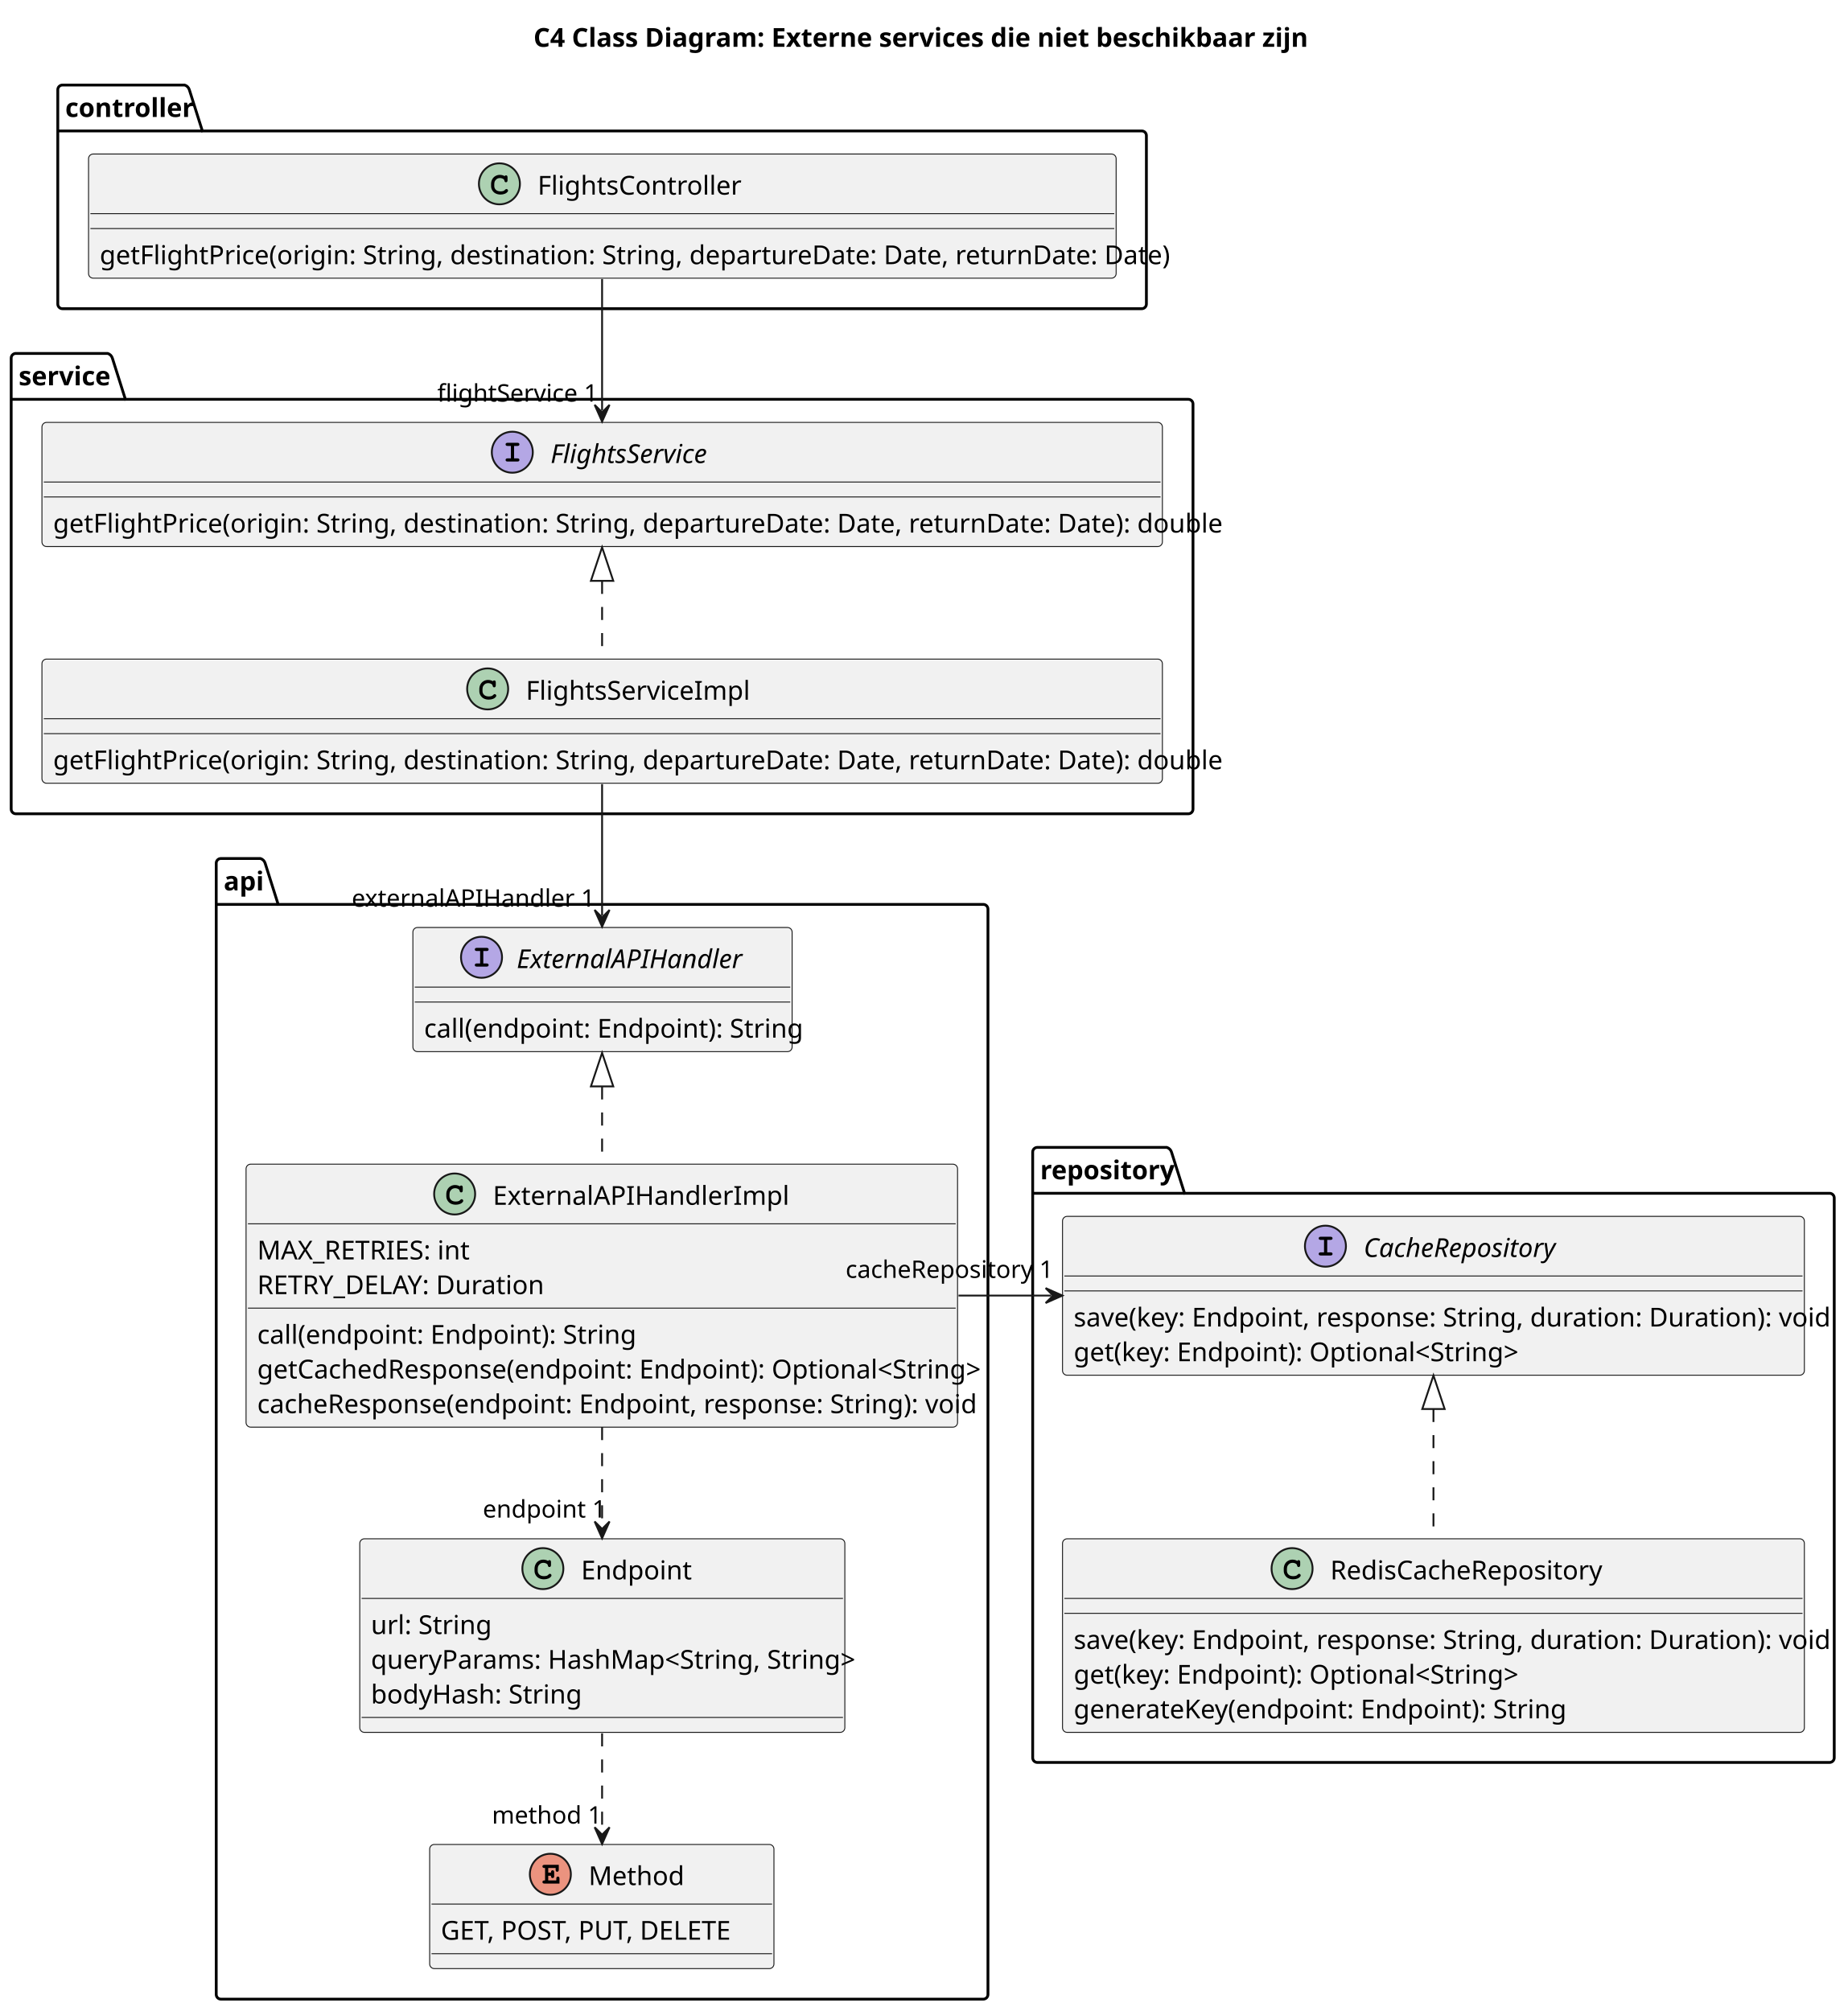
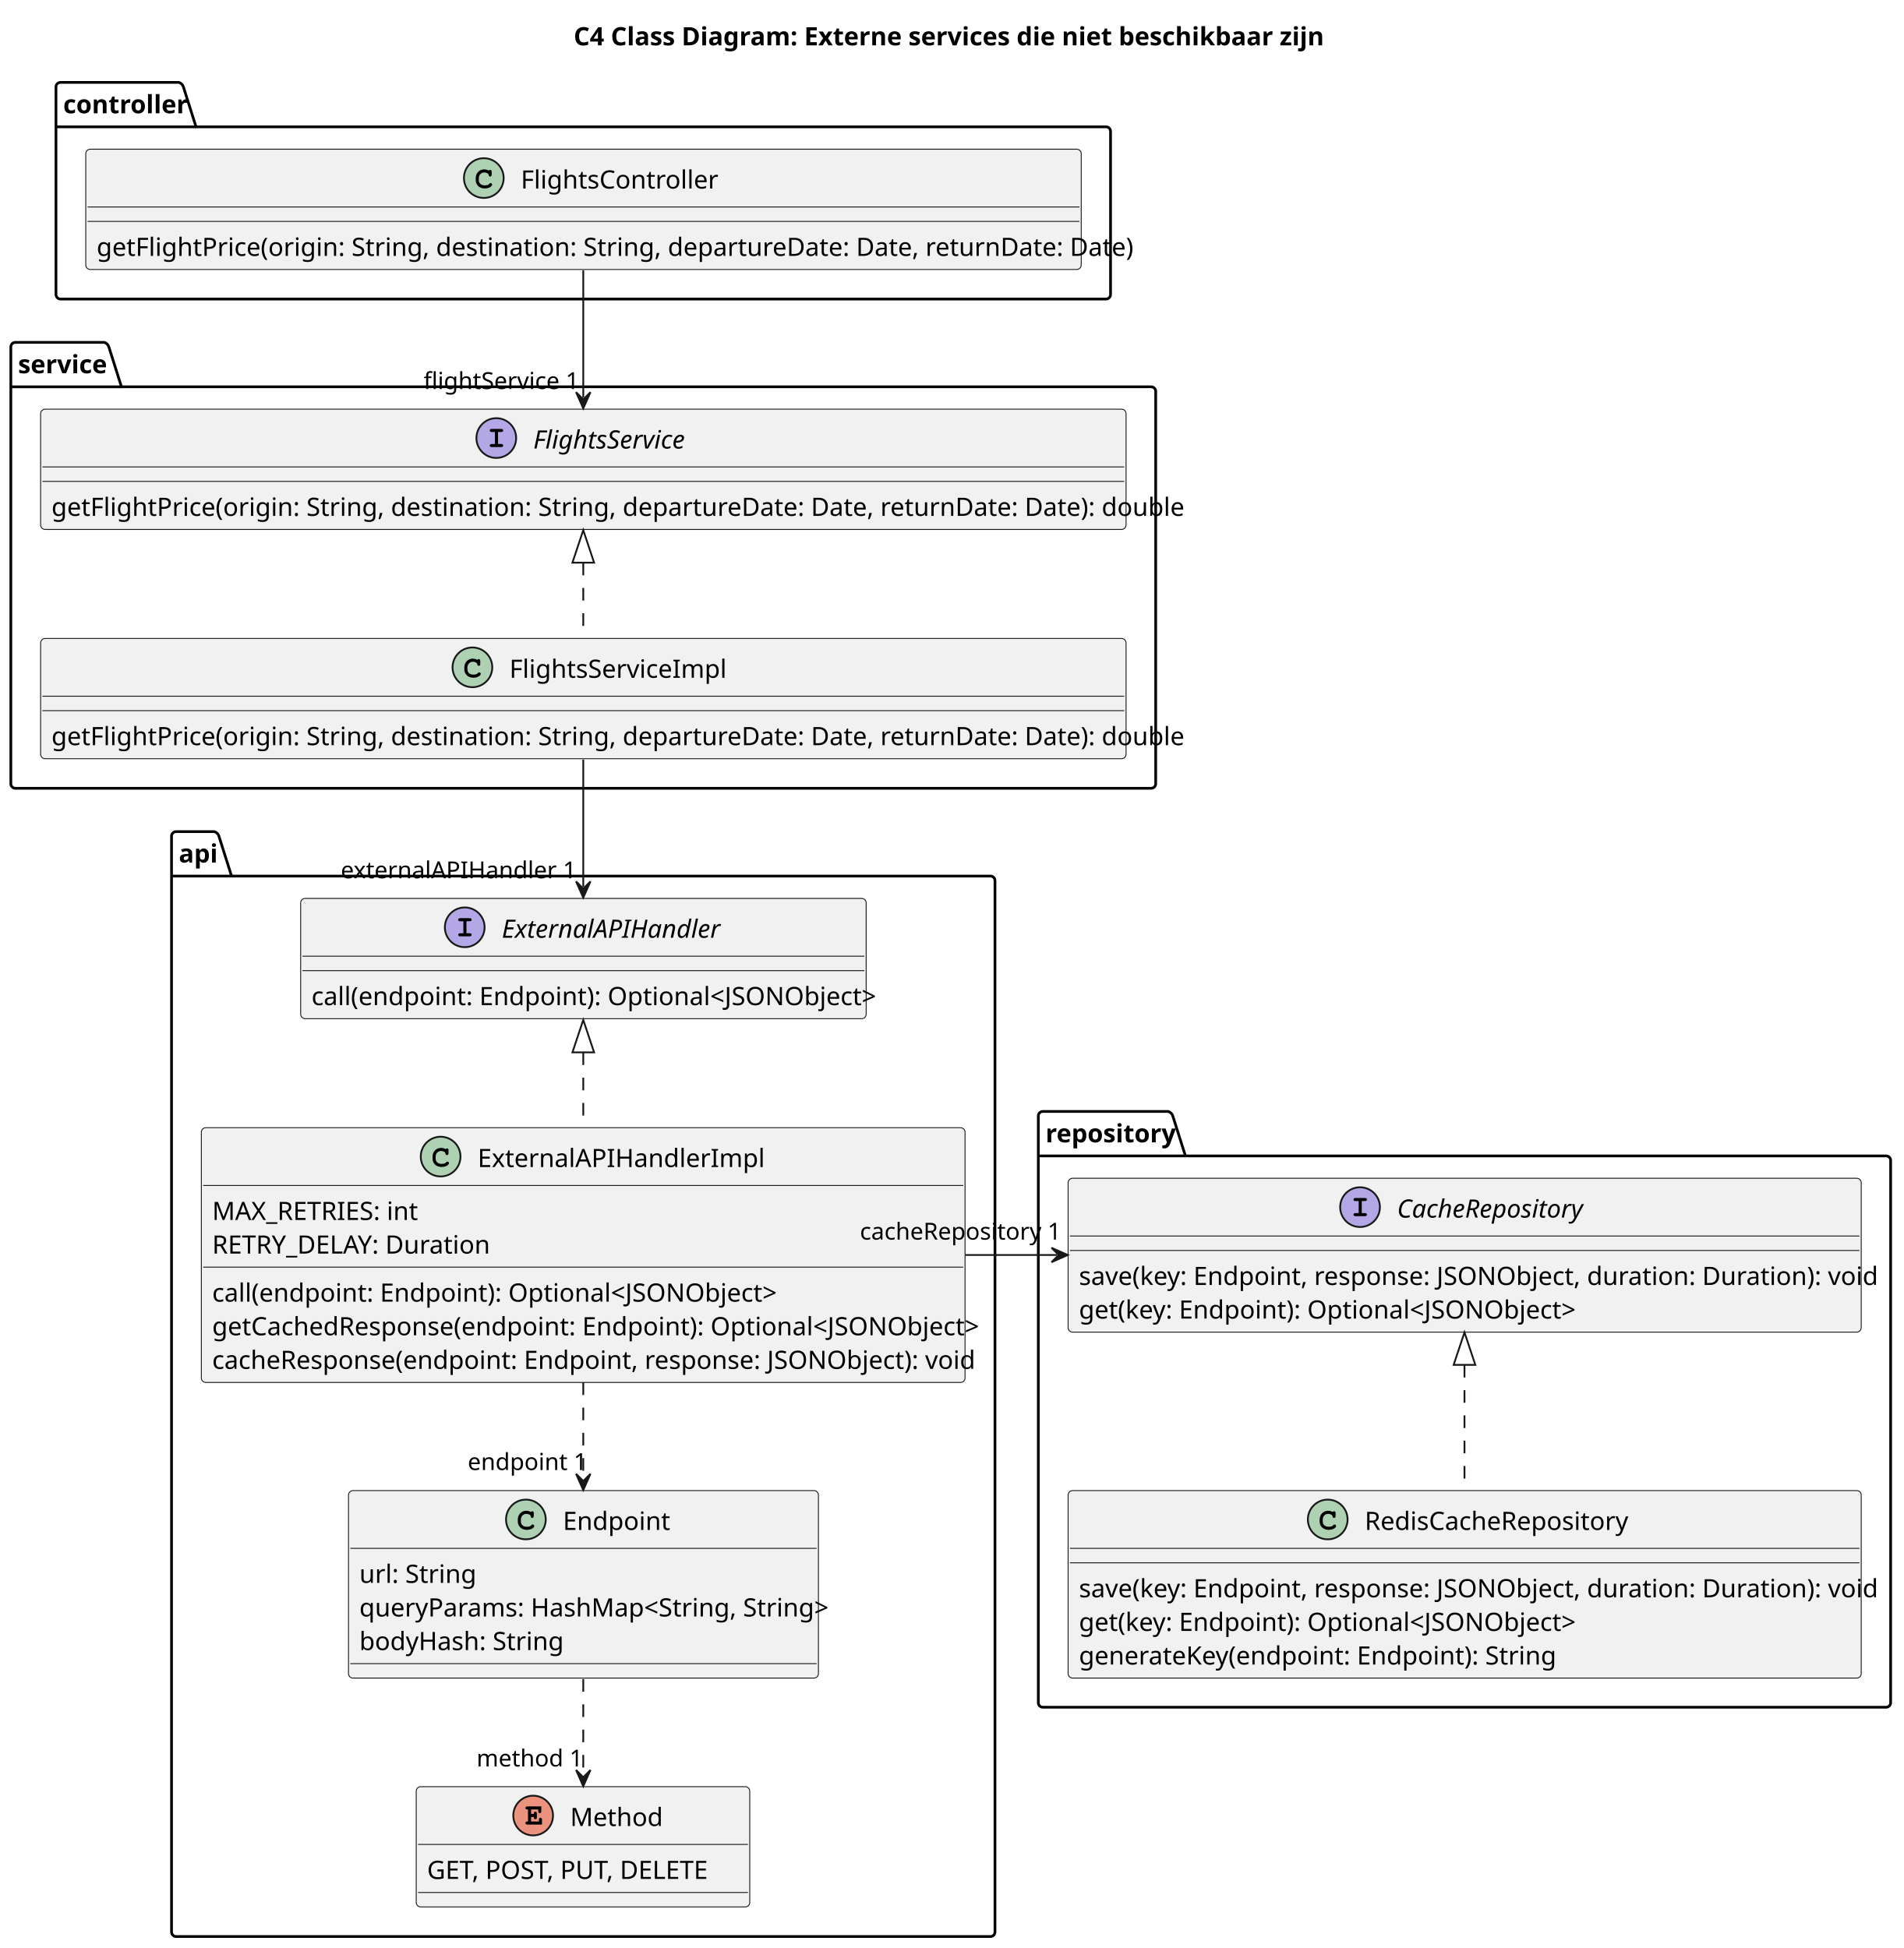
- <svg xmlns="http://www.w3.org/2000/svg" contentStyleType="text/css" height="1079px" preserveAspectRatio="none" style="width:991px;height:1079px;background:#FFFFFF;" version="1.1" viewBox="0 0 991 1079" width="991px" zoomAndPan="magnify">
+ <svg xmlns="http://www.w3.org/2000/svg" contentStyleType="text/css" height="1079px" preserveAspectRatio="none" style="width:1054px;height:1079px;background:#FFFFFF;" version="1.1" viewBox="0 0 1054 1079" width="1054px" zoomAndPan="magnify">
  <defs />
  <g>
-     <text fill="#000000" font-family="sans-serif" font-size="14" font-weight="bold" lengthAdjust="spacing" textLength="404.626" x="286.187" y="25.107">C4 Class Diagram: Externe services die niet beschikbaar zijn</text>
+     <text fill="#000000" font-family="sans-serif" font-size="14" font-weight="bold" lengthAdjust="spacing" textLength="404.626" x="317.687" y="25.107">C4 Class Diagram: Externe services die niet beschikbaar zijn</text>
    <g id="cluster_controller">
      <path d="M33.5,45.635 L99.065,45.635 A3.75,3.75 0 0 1 101.565,48.135 L108.565,70.256 L612.5,70.256 A2.5,2.5 0 0 1 615,72.756 L615,163.135 A2.5,2.5 0 0 1 612.5,165.635 L33.5,165.635 A2.5,2.5 0 0 1 31,163.135 L31,48.135 A2.5,2.5 0 0 1 33.5,45.635 " fill="none" style="stroke:#000000;stroke-width:1.5;" />
      <line style="stroke:#000000;stroke-width:1.5;" x1="31" x2="108.565" y1="70.256" y2="70.256" />
      <text fill="#000000" font-family="sans-serif" font-size="14" font-weight="bold" lengthAdjust="spacing" textLength="64.565" x="35" y="62.742">controller</text>
    </g>
    <g id="cluster_service">
      <path d="M8.5,189.635 L57.769,189.635 A3.75,3.75 0 0 1 60.269,192.135 L67.269,214.256 L637.5,214.256 A2.5,2.5 0 0 1 640,216.756 L640,434.135 A2.5,2.5 0 0 1 637.5,436.635 L8.5,436.635 A2.5,2.5 0 0 1 6,434.135 L6,192.135 A2.5,2.5 0 0 1 8.5,189.635 " fill="none" style="stroke:#000000;stroke-width:1.5;" />
      <line style="stroke:#000000;stroke-width:1.5;" x1="6" x2="67.269" y1="214.256" y2="214.256" />
      <text fill="#000000" font-family="sans-serif" font-size="14" font-weight="bold" lengthAdjust="spacing" textLength="48.269" x="10" y="206.742">service</text>
    </g>
    <g id="cluster_api">
-       <path d="M118.5,460.635 L139.727,460.635 A3.75,3.75 0 0 1 142.227,463.135 L149.227,485.256 L527.5,485.256 A2.5,2.5 0 0 1 530,487.756 L530,1070.135 A2.5,2.5 0 0 1 527.5,1072.635 L118.5,1072.635 A2.5,2.5 0 0 1 116,1070.135 L116,463.135 A2.5,2.5 0 0 1 118.5,460.635 " fill="none" style="stroke:#000000;stroke-width:1.5;" />
-       <line style="stroke:#000000;stroke-width:1.5;" x1="116" x2="149.227" y1="485.256" y2="485.256" />
-       <text fill="#000000" font-family="sans-serif" font-size="14" font-weight="bold" lengthAdjust="spacing" textLength="20.227" x="120" y="477.742">api</text>
+       <path d="M97.5,460.635 L118.728,460.635 A3.75,3.75 0 0 1 121.228,463.135 L128.227,485.256 L548.5,485.256 A2.5,2.5 0 0 1 551,487.756 L551,1070.135 A2.5,2.5 0 0 1 548.5,1072.635 L97.5,1072.635 A2.5,2.5 0 0 1 95,1070.135 L95,463.135 A2.5,2.5 0 0 1 97.5,460.635 " fill="none" style="stroke:#000000;stroke-width:1.5;" />
+       <line style="stroke:#000000;stroke-width:1.5;" x1="95" x2="128.227" y1="485.256" y2="485.256" />
+       <text fill="#000000" font-family="sans-serif" font-size="14" font-weight="bold" lengthAdjust="spacing" textLength="20.227" x="99" y="477.742">api</text>
    </g>
    <g id="cluster_repository">
-       <path d="M556.5,615.635 L625.962,615.635 A3.75,3.75 0 0 1 628.462,618.135 L635.462,640.256 L981.5,640.256 A2.5,2.5 0 0 1 984,642.756 L984,943.135 A2.5,2.5 0 0 1 981.5,945.635 L556.5,945.635 A2.5,2.5 0 0 1 554,943.135 L554,618.135 A2.5,2.5 0 0 1 556.5,615.635 " fill="none" style="stroke:#000000;stroke-width:1.5;" />
-       <line style="stroke:#000000;stroke-width:1.5;" x1="554" x2="635.462" y1="640.256" y2="640.256" />
-       <text fill="#000000" font-family="sans-serif" font-size="14" font-weight="bold" lengthAdjust="spacing" textLength="68.462" x="558" y="632.742">repository</text>
+       <path d="M577.5,615.635 L646.962,615.635 A3.75,3.75 0 0 1 649.462,618.135 L656.462,640.256 L1044.5,640.256 A2.5,2.5 0 0 1 1047,642.756 L1047,943.135 A2.5,2.5 0 0 1 1044.5,945.635 L577.5,945.635 A2.5,2.5 0 0 1 575,943.135 L575,618.135 A2.5,2.5 0 0 1 577.5,615.635 " fill="none" style="stroke:#000000;stroke-width:1.5;" />
+       <line style="stroke:#000000;stroke-width:1.5;" x1="575" x2="656.462" y1="640.256" y2="640.256" />
+       <text fill="#000000" font-family="sans-serif" font-size="14" font-weight="bold" lengthAdjust="spacing" textLength="68.462" x="579" y="632.742">repository</text>
    </g>
    <g id="elem_FlightsController">
      <rect codeLine="9" fill="#F1F1F1" height="66.621" id="FlightsController" rx="2.5" ry="2.5" style="stroke:#181818;stroke-width:0.5;" width="551.267" x="47.5" y="82.635" />
      <ellipse cx="267.921" cy="98.635" fill="#ADD1B2" rx="11" ry="11" style="stroke:#181818;stroke-width:1.0;" />
      <path d="M270.687,94.51 Q270.843,94.291 271.031,94.182 Q271.218,94.072 271.437,94.072 Q271.812,94.072 272.046,94.338 Q272.281,94.588 272.281,95.197 L272.281,96.65 Q272.281,97.26 272.046,97.525 Q271.812,97.791 271.437,97.791 Q271.093,97.791 270.89,97.588 Q270.687,97.4 270.578,96.885 Q270.531,96.525 270.343,96.338 Q270.015,95.963 269.406,95.744 Q268.796,95.525 268.171,95.525 Q267.406,95.525 266.765,95.853 Q266.14,96.182 265.64,96.932 Q265.156,97.682 265.156,98.713 L265.156,99.807 Q265.156,101.041 266.046,101.869 Q266.937,102.682 268.531,102.682 Q269.468,102.682 270.125,102.432 Q270.515,102.275 270.937,101.838 Q271.203,101.572 271.343,101.494 Q271.5,101.416 271.703,101.416 Q272.031,101.416 272.281,101.682 Q272.546,101.932 272.546,102.275 Q272.546,102.619 272.203,103.025 Q271.703,103.603 270.906,103.932 Q269.828,104.385 268.531,104.385 Q267.015,104.385 265.812,103.76 Q264.828,103.26 264.14,102.197 Q263.453,101.119 263.453,99.838 L263.453,98.682 Q263.453,97.353 264.062,96.213 Q264.687,95.057 265.781,94.447 Q266.875,93.822 268.109,93.822 Q268.843,93.822 269.484,93.994 Q270.14,94.15 270.687,94.51 Z " fill="#000000" />
      <text fill="#000000" font-family="sans-serif" font-size="14" lengthAdjust="spacing" textLength="101.924" x="288.421" y="104.432">FlightsController</text>
      <line style="stroke:#181818;stroke-width:0.5;" x1="48.5" x2="597.767" y1="114.635" y2="114.635" />
      <line style="stroke:#181818;stroke-width:0.5;" x1="48.5" x2="597.767" y1="122.635" y2="122.635" />
      <text fill="#000000" font-family="sans-serif" font-size="14" lengthAdjust="spacing" textLength="539.267" x="53.5" y="141.742">getFlightPrice(origin: String, destination: String, departureDate: Date, returnDate: Date)</text>
    </g>
    <g id="elem_FlightsService">
      <rect codeLine="15" fill="#F1F1F1" height="66.621" id="FlightsService" rx="2.5" ry="2.5" style="stroke:#181818;stroke-width:0.5;" width="601.087" x="22.5" y="226.635" />
      <ellipse cx="274.835" cy="242.635" fill="#B4A7E5" rx="11" ry="11" style="stroke:#181818;stroke-width:1.0;" />
      <path d="M275.788,239.275 L275.788,245.932 L277.507,245.932 Q278.116,245.932 278.382,246.166 Q278.647,246.4 278.647,246.791 Q278.647,247.166 278.382,247.4 Q278.116,247.635 277.507,247.635 L272.366,247.635 Q271.757,247.635 271.491,247.4 Q271.226,247.166 271.226,246.775 Q271.226,246.4 271.491,246.166 Q271.757,245.932 272.366,245.932 L274.085,245.932 L274.085,239.275 L272.366,239.275 Q271.757,239.275 271.491,239.041 Q271.226,238.807 271.226,238.416 Q271.226,238.041 271.491,237.807 Q271.757,237.572 272.366,237.572 L277.507,237.572 Q278.116,237.572 278.382,237.807 Q278.647,238.041 278.647,238.416 Q278.647,238.807 278.382,239.041 Q278.116,239.275 277.507,239.275 L275.788,239.275 Z " fill="#000000" />
      <text fill="#000000" font-family="sans-serif" font-size="14" font-style="italic" lengthAdjust="spacing" textLength="87.917" x="295.335" y="248.432">FlightsService</text>
      <line style="stroke:#181818;stroke-width:0.5;" x1="23.5" x2="622.587" y1="258.635" y2="258.635" />
      <line style="stroke:#181818;stroke-width:0.5;" x1="23.5" x2="622.587" y1="266.635" y2="266.635" />
      <text fill="#000000" font-family="sans-serif" font-size="14" lengthAdjust="spacing" textLength="589.087" x="28.5" y="285.742">getFlightPrice(origin: String, destination: String, departureDate: Date, returnDate: Date): double</text>
    </g>
    <g id="elem_FlightsServiceImpl">
      <rect codeLine="19" fill="#F1F1F1" height="66.621" id="FlightsServiceImpl" rx="2.5" ry="2.5" style="stroke:#181818;stroke-width:0.5;" width="601.087" x="22.5" y="353.635" />
      <ellipse cx="261.611" cy="369.635" fill="#ADD1B2" rx="11" ry="11" style="stroke:#181818;stroke-width:1.0;" />
      <path d="M264.377,365.51 Q264.533,365.291 264.72,365.182 Q264.908,365.072 265.127,365.072 Q265.502,365.072 265.736,365.338 Q265.97,365.588 265.97,366.197 L265.97,367.65 Q265.97,368.26 265.736,368.525 Q265.502,368.791 265.127,368.791 Q264.783,368.791 264.58,368.588 Q264.377,368.4 264.267,367.885 Q264.22,367.525 264.033,367.338 Q263.705,366.963 263.095,366.744 Q262.486,366.525 261.861,366.525 Q261.095,366.525 260.455,366.853 Q259.83,367.182 259.33,367.932 Q258.845,368.682 258.845,369.713 L258.845,370.807 Q258.845,372.041 259.736,372.869 Q260.627,373.682 262.22,373.682 Q263.158,373.682 263.814,373.432 Q264.205,373.275 264.627,372.838 Q264.892,372.572 265.033,372.494 Q265.189,372.416 265.392,372.416 Q265.72,372.416 265.97,372.682 Q266.236,372.932 266.236,373.275 Q266.236,373.619 265.892,374.025 Q265.392,374.603 264.595,374.932 Q263.517,375.385 262.22,375.385 Q260.705,375.385 259.502,374.76 Q258.517,374.26 257.83,373.197 Q257.142,372.119 257.142,370.838 L257.142,369.682 Q257.142,368.353 257.752,367.213 Q258.377,366.057 259.47,365.447 Q260.564,364.822 261.798,364.822 Q262.533,364.822 263.173,364.994 Q263.83,365.15 264.377,365.51 Z " fill="#000000" />
      <text fill="#000000" font-family="sans-serif" font-size="14" lengthAdjust="spacing" textLength="114.365" x="282.111" y="375.432">FlightsServiceImpl</text>
      <line style="stroke:#181818;stroke-width:0.5;" x1="23.5" x2="622.587" y1="385.635" y2="385.635" />
      <line style="stroke:#181818;stroke-width:0.5;" x1="23.5" x2="622.587" y1="393.635" y2="393.635" />
      <text fill="#000000" font-family="sans-serif" font-size="14" lengthAdjust="spacing" textLength="589.087" x="28.5" y="412.742">getFlightPrice(origin: String, destination: String, departureDate: Date, returnDate: Date): double</text>
    </g>
    <g id="elem_ExternalAPIHandler">
-       <rect codeLine="25" fill="#F1F1F1" height="66.621" id="ExternalAPIHandler" rx="2.5" ry="2.5" style="stroke:#181818;stroke-width:0.5;" width="203.447" x="221.5" y="497.635" />
-       <ellipse cx="258.323" cy="513.635" fill="#B4A7E5" rx="11" ry="11" style="stroke:#181818;stroke-width:1.0;" />
-       <path d="M259.276,510.275 L259.276,516.932 L260.995,516.932 Q261.604,516.932 261.87,517.166 Q262.136,517.4 262.136,517.791 Q262.136,518.166 261.87,518.4 Q261.604,518.635 260.995,518.635 L255.855,518.635 Q255.245,518.635 254.98,518.4 Q254.714,518.166 254.714,517.775 Q254.714,517.4 254.98,517.166 Q255.245,516.932 255.855,516.932 L257.573,516.932 L257.573,510.275 L255.855,510.275 Q255.245,510.275 254.98,510.041 Q254.714,509.807 254.714,509.416 Q254.714,509.041 254.98,508.807 Q255.245,508.572 255.855,508.572 L260.995,508.572 Q261.604,508.572 261.87,508.807 Q262.136,509.041 262.136,509.416 Q262.136,509.807 261.87,510.041 Q261.604,510.275 260.995,510.275 L259.276,510.275 Z " fill="#000000" />
-       <text fill="#000000" font-family="sans-serif" font-size="14" font-style="italic" lengthAdjust="spacing" textLength="122.951" x="277.173" y="519.432">ExternalAPIHandler</text>
-       <line style="stroke:#181818;stroke-width:0.5;" x1="222.5" x2="423.947" y1="529.635" y2="529.635" />
-       <line style="stroke:#181818;stroke-width:0.5;" x1="222.5" x2="423.947" y1="537.635" y2="537.635" />
-       <text fill="#000000" font-family="sans-serif" font-size="14" lengthAdjust="spacing" textLength="191.447" x="227.5" y="556.742">call(endpoint: Endpoint): String</text>
+       <rect codeLine="25" fill="#F1F1F1" height="66.621" id="ExternalAPIHandler" rx="2.5" ry="2.5" style="stroke:#181818;stroke-width:0.5;" width="313.171" x="166.5" y="497.635" />
+       <ellipse cx="257.36" cy="513.635" fill="#B4A7E5" rx="11" ry="11" style="stroke:#181818;stroke-width:1.0;" />
+       <path d="M258.313,510.275 L258.313,516.932 L260.032,516.932 Q260.641,516.932 260.907,517.166 Q261.172,517.4 261.172,517.791 Q261.172,518.166 260.907,518.4 Q260.641,518.635 260.032,518.635 L254.891,518.635 Q254.282,518.635 254.016,518.4 Q253.75,518.166 253.75,517.775 Q253.75,517.4 254.016,517.166 Q254.282,516.932 254.891,516.932 L256.61,516.932 L256.61,510.275 L254.891,510.275 Q254.282,510.275 254.016,510.041 Q253.75,509.807 253.75,509.416 Q253.75,509.041 254.016,508.807 Q254.282,508.572 254.891,508.572 L260.032,508.572 Q260.641,508.572 260.907,508.807 Q261.172,509.041 261.172,509.416 Q261.172,509.807 260.907,510.041 Q260.641,510.275 260.032,510.275 L258.313,510.275 Z " fill="#000000" />
+       <text fill="#000000" font-family="sans-serif" font-size="14" font-style="italic" lengthAdjust="spacing" textLength="122.951" x="277.86" y="519.432">ExternalAPIHandler</text>
+       <line style="stroke:#181818;stroke-width:0.5;" x1="167.5" x2="478.671" y1="529.635" y2="529.635" />
+       <line style="stroke:#181818;stroke-width:0.5;" x1="167.5" x2="478.671" y1="537.635" y2="537.635" />
+       <text fill="#000000" font-family="sans-serif" font-size="14" lengthAdjust="spacing" textLength="301.171" x="172.5" y="556.742">call(endpoint: Endpoint): Optional&lt;JSONObject&gt;</text>
    </g>
    <g id="elem_ExternalAPIHandlerImpl">
-       <rect codeLine="29" fill="#F1F1F1" height="141.106" id="ExternalAPIHandlerImpl" rx="2.5" ry="2.5" style="stroke:#181818;stroke-width:0.5;" width="381.694" x="132" y="624.635" />
-       <ellipse cx="243.898" cy="640.635" fill="#ADD1B2" rx="11" ry="11" style="stroke:#181818;stroke-width:1.0;" />
-       <path d="M246.663,636.51 Q246.819,636.291 247.007,636.182 Q247.194,636.072 247.413,636.072 Q247.788,636.072 248.023,636.338 Q248.257,636.588 248.257,637.197 L248.257,638.65 Q248.257,639.26 248.023,639.525 Q247.788,639.791 247.413,639.791 Q247.069,639.791 246.866,639.588 Q246.663,639.4 246.554,638.885 Q246.507,638.525 246.319,638.338 Q245.991,637.963 245.382,637.744 Q244.773,637.525 244.148,637.525 Q243.382,637.525 242.741,637.854 Q242.116,638.182 241.616,638.932 Q241.132,639.682 241.132,640.713 L241.132,641.807 Q241.132,643.041 242.023,643.869 Q242.913,644.682 244.507,644.682 Q245.444,644.682 246.101,644.432 Q246.491,644.275 246.913,643.838 Q247.179,643.572 247.319,643.494 Q247.476,643.416 247.679,643.416 Q248.007,643.416 248.257,643.682 Q248.523,643.932 248.523,644.275 Q248.523,644.619 248.179,645.025 Q247.679,645.604 246.882,645.932 Q245.804,646.385 244.507,646.385 Q242.991,646.385 241.788,645.76 Q240.804,645.26 240.116,644.197 Q239.429,643.119 239.429,641.838 L239.429,640.682 Q239.429,639.354 240.038,638.213 Q240.663,637.057 241.757,636.447 Q242.851,635.822 244.085,635.822 Q244.819,635.822 245.46,635.994 Q246.116,636.15 246.663,636.51 Z " fill="#000000" />
-       <text fill="#000000" font-family="sans-serif" font-size="14" lengthAdjust="spacing" textLength="149.399" x="264.397" y="646.432">ExternalAPIHandlerImpl</text>
-       <line style="stroke:#181818;stroke-width:0.5;" x1="133" x2="512.694" y1="656.635" y2="656.635" />
-       <text fill="#000000" font-family="sans-serif" font-size="14" lengthAdjust="spacing" textLength="121.365" x="138" y="675.742">MAX_RETRIES: int</text>
-       <text fill="#000000" font-family="sans-serif" font-size="14" lengthAdjust="spacing" textLength="161.841" x="138" y="694.363">RETRY_DELAY: Duration</text>
-       <line style="stroke:#181818;stroke-width:0.5;" x1="133" x2="512.694" y1="701.877" y2="701.877" />
-       <text fill="#000000" font-family="sans-serif" font-size="14" lengthAdjust="spacing" textLength="191.447" x="138" y="720.984">call(endpoint: Endpoint): String</text>
-       <text fill="#000000" font-family="sans-serif" font-size="14" lengthAdjust="spacing" textLength="369.694" x="138" y="739.606">getCachedResponse(endpoint: Endpoint): Optional&lt;String&gt;</text>
-       <text fill="#000000" font-family="sans-serif" font-size="14" lengthAdjust="spacing" textLength="369.674" x="138" y="758.227">cacheResponse(endpoint: Endpoint, response: String): void</text>
+       <rect codeLine="29" fill="#F1F1F1" height="141.106" id="ExternalAPIHandlerImpl" rx="2.5" ry="2.5" style="stroke:#181818;stroke-width:0.5;" width="422.922" x="111.5" y="624.635" />
+       <ellipse cx="244.011" cy="640.635" fill="#ADD1B2" rx="11" ry="11" style="stroke:#181818;stroke-width:1.0;" />
+       <path d="M246.777,636.51 Q246.933,636.291 247.121,636.182 Q247.308,636.072 247.527,636.072 Q247.902,636.072 248.136,636.338 Q248.371,636.588 248.371,637.197 L248.371,638.65 Q248.371,639.26 248.136,639.525 Q247.902,639.791 247.527,639.791 Q247.183,639.791 246.98,639.588 Q246.777,639.4 246.667,638.885 Q246.621,638.525 246.433,638.338 Q246.105,637.963 245.496,637.744 Q244.886,637.525 244.261,637.525 Q243.496,637.525 242.855,637.854 Q242.23,638.182 241.73,638.932 Q241.246,639.682 241.246,640.713 L241.246,641.807 Q241.246,643.041 242.136,643.869 Q243.027,644.682 244.621,644.682 Q245.558,644.682 246.214,644.432 Q246.605,644.275 247.027,643.838 Q247.292,643.572 247.433,643.494 Q247.589,643.416 247.792,643.416 Q248.121,643.416 248.371,643.682 Q248.636,643.932 248.636,644.275 Q248.636,644.619 248.292,645.025 Q247.792,645.604 246.996,645.932 Q245.917,646.385 244.621,646.385 Q243.105,646.385 241.902,645.76 Q240.917,645.26 240.23,644.197 Q239.542,643.119 239.542,641.838 L239.542,640.682 Q239.542,639.354 240.152,638.213 Q240.777,637.057 241.871,636.447 Q242.964,635.822 244.199,635.822 Q244.933,635.822 245.574,635.994 Q246.23,636.15 246.777,636.51 Z " fill="#000000" />
+       <text fill="#000000" font-family="sans-serif" font-size="14" lengthAdjust="spacing" textLength="149.399" x="264.511" y="646.432">ExternalAPIHandlerImpl</text>
+       <line style="stroke:#181818;stroke-width:0.5;" x1="112.5" x2="533.422" y1="656.635" y2="656.635" />
+       <text fill="#000000" font-family="sans-serif" font-size="14" lengthAdjust="spacing" textLength="121.365" x="117.5" y="675.742">MAX_RETRIES: int</text>
+       <text fill="#000000" font-family="sans-serif" font-size="14" lengthAdjust="spacing" textLength="161.841" x="117.5" y="694.363">RETRY_DELAY: Duration</text>
+       <line style="stroke:#181818;stroke-width:0.5;" x1="112.5" x2="533.422" y1="701.877" y2="701.877" />
+       <text fill="#000000" font-family="sans-serif" font-size="14" lengthAdjust="spacing" textLength="301.171" x="117.5" y="720.984">call(endpoint: Endpoint): Optional&lt;JSONObject&gt;</text>
+       <text fill="#000000" font-family="sans-serif" font-size="14" lengthAdjust="spacing" textLength="410.922" x="117.5" y="739.606">getCachedResponse(endpoint: Endpoint): Optional&lt;JSONObject&gt;</text>
+       <text fill="#000000" font-family="sans-serif" font-size="14" lengthAdjust="spacing" textLength="410.901" x="117.5" y="758.227">cacheResponse(endpoint: Endpoint, response: JSONObject): void</text>
    </g>
    <g id="elem_Endpoint">
      <rect codeLine="37" fill="#F1F1F1" height="103.863" id="Endpoint" rx="2.5" ry="2.5" style="stroke:#181818;stroke-width:0.5;" width="260.227" x="193" y="825.635" />
      <ellipse cx="291.229" cy="841.635" fill="#ADD1B2" rx="11" ry="11" style="stroke:#181818;stroke-width:1.0;" />
      <path d="M293.995,837.51 Q294.151,837.291 294.338,837.182 Q294.526,837.072 294.745,837.072 Q295.12,837.072 295.354,837.338 Q295.588,837.588 295.588,838.197 L295.588,839.65 Q295.588,840.26 295.354,840.525 Q295.12,840.791 294.745,840.791 Q294.401,840.791 294.198,840.588 Q293.995,840.4 293.885,839.885 Q293.838,839.525 293.651,839.338 Q293.323,838.963 292.713,838.744 Q292.104,838.525 291.479,838.525 Q290.713,838.525 290.073,838.854 Q289.448,839.182 288.948,839.932 Q288.463,840.682 288.463,841.713 L288.463,842.807 Q288.463,844.041 289.354,844.869 Q290.245,845.682 291.838,845.682 Q292.776,845.682 293.432,845.432 Q293.823,845.275 294.245,844.838 Q294.51,844.572 294.651,844.494 Q294.807,844.416 295.01,844.416 Q295.338,844.416 295.588,844.682 Q295.854,844.932 295.854,845.275 Q295.854,845.619 295.51,846.025 Q295.01,846.604 294.213,846.932 Q293.135,847.385 291.838,847.385 Q290.323,847.385 289.12,846.76 Q288.135,846.26 287.448,845.197 Q286.76,844.119 286.76,842.838 L286.76,841.682 Q286.76,840.354 287.37,839.213 Q287.995,838.057 289.088,837.447 Q290.182,836.822 291.416,836.822 Q292.151,836.822 292.791,836.994 Q293.448,837.15 293.995,837.51 Z " fill="#000000" />
      <text fill="#000000" font-family="sans-serif" font-size="14" lengthAdjust="spacing" textLength="55.269" x="311.729" y="847.432">Endpoint</text>
      <line style="stroke:#181818;stroke-width:0.5;" x1="194" x2="452.227" y1="857.635" y2="857.635" />
      <text fill="#000000" font-family="sans-serif" font-size="14" lengthAdjust="spacing" textLength="59.91" x="199" y="876.742">url: String</text>
      <text fill="#000000" font-family="sans-serif" font-size="14" lengthAdjust="spacing" textLength="248.227" x="199" y="895.363">queryParams: HashMap&lt;String, String&gt;</text>
      <text fill="#000000" font-family="sans-serif" font-size="14" lengthAdjust="spacing" textLength="107.393" x="199" y="913.984">bodyHash: String</text>
      <line style="stroke:#181818;stroke-width:0.5;" x1="194" x2="452.227" y1="921.498" y2="921.498" />
    </g>
    <g id="elem_Method">
      <rect codeLine="43" fill="#F1F1F1" height="66.621" id="Method" rx="2.5" ry="2.5" style="stroke:#181818;stroke-width:0.5;" width="184.696" x="230.5" y="989.635" />
      <ellipse cx="295.25" cy="1005.635" fill="#EB937F" rx="11" ry="11" style="stroke:#181818;stroke-width:1.0;" />
      <path d="M294.109,1006.432 L294.109,1008.932 L298.438,1008.932 L298.438,1008.01 Q298.438,1007.4 298.672,1007.135 Q298.922,1006.869 299.297,1006.869 Q299.672,1006.869 299.906,1007.135 Q300.141,1007.4 300.141,1008.01 L300.141,1010.635 L292.141,1010.635 Q291.516,1010.635 291.25,1010.4 Q291,1010.166 291,1009.775 Q291,1009.4 291.266,1009.166 Q291.531,1008.932 292.141,1008.932 L292.406,1008.932 L292.406,1002.275 L292.141,1002.275 Q291.516,1002.275 291.25,1002.041 Q291,1001.807 291,1001.416 Q291,1001.041 291.25,1000.807 Q291.516,1000.572 292.141,1000.572 L299.766,1000.572 L299.766,1003.166 Q299.766,1003.775 299.531,1004.041 Q299.312,1004.291 298.922,1004.291 Q298.547,1004.291 298.312,1004.041 Q298.078,1003.775 298.078,1003.166 L298.078,1002.275 L294.109,1002.275 L294.109,1004.729 L295.594,1004.729 Q295.594,1004.072 295.719,1003.885 Q295.984,1003.479 296.453,1003.479 Q296.828,1003.479 297.062,1003.744 Q297.297,1003.994 297.297,1004.604 L297.297,1006.572 Q297.297,1007.119 297.172,1007.307 Q296.906,1007.697 296.453,1007.697 Q295.984,1007.697 295.719,1007.291 Q295.594,1007.104 295.594,1006.432 L294.109,1006.432 Z " fill="#000000" />
      <text fill="#000000" font-family="sans-serif" font-size="14" lengthAdjust="spacing" textLength="46.696" x="315.75" y="1011.432">Method</text>
      <line style="stroke:#181818;stroke-width:0.5;" x1="231.5" x2="414.196" y1="1021.635" y2="1021.635" />
      <text fill="#000000" font-family="sans-serif" font-size="14" lengthAdjust="spacing" textLength="172.696" x="236.5" y="1040.742">GET, POST, PUT, DELETE</text>
      <line style="stroke:#181818;stroke-width:0.5;" x1="231.5" x2="414.196" y1="1048.256" y2="1048.256" />
    </g>
    <g id="elem_CacheRepository">
-       <rect codeLine="49" fill="#F1F1F1" height="85.242" id="CacheRepository" rx="2.5" ry="2.5" style="stroke:#181818;stroke-width:0.5;" width="397.984" x="570" y="652.635" />
-       <ellipse cx="711.049" cy="668.635" fill="#B4A7E5" rx="11" ry="11" style="stroke:#181818;stroke-width:1.0;" />
-       <path d="M712.002,665.275 L712.002,671.932 L713.721,671.932 Q714.331,671.932 714.596,672.166 Q714.862,672.4 714.862,672.791 Q714.862,673.166 714.596,673.4 Q714.331,673.635 713.721,673.635 L708.581,673.635 Q707.971,673.635 707.706,673.4 Q707.44,673.166 707.44,672.775 Q707.44,672.4 707.706,672.166 Q707.971,671.932 708.581,671.932 L710.299,671.932 L710.299,665.275 L708.581,665.275 Q707.971,665.275 707.706,665.041 Q707.44,664.807 707.44,664.416 Q707.44,664.041 707.706,663.807 Q707.971,663.572 708.581,663.572 L713.721,663.572 Q714.331,663.572 714.596,663.807 Q714.862,664.041 714.862,664.416 Q714.862,664.807 714.596,665.041 Q714.331,665.275 713.721,665.275 L712.002,665.275 Z " fill="#000000" />
-       <text fill="#000000" font-family="sans-serif" font-size="14" font-style="italic" lengthAdjust="spacing" textLength="107.386" x="731.549" y="674.432">CacheRepository</text>
-       <line style="stroke:#181818;stroke-width:0.5;" x1="571" x2="966.984" y1="684.635" y2="684.635" />
-       <line style="stroke:#181818;stroke-width:0.5;" x1="571" x2="966.984" y1="692.635" y2="692.635" />
-       <text fill="#000000" font-family="sans-serif" font-size="14" lengthAdjust="spacing" textLength="385.984" x="576" y="711.742">save(key: Endpoint, response: String, duration: Duration): void</text>
-       <text fill="#000000" font-family="sans-serif" font-size="14" lengthAdjust="spacing" textLength="226.468" x="576" y="730.363">get(key: Endpoint): Optional&lt;String&gt;</text>
+       <rect codeLine="49" fill="#F1F1F1" height="85.242" id="CacheRepository" rx="2.5" ry="2.5" style="stroke:#181818;stroke-width:0.5;" width="439.212" x="591.5" y="652.635" />
+       <ellipse cx="753.163" cy="668.635" fill="#B4A7E5" rx="11" ry="11" style="stroke:#181818;stroke-width:1.0;" />
+       <path d="M754.116,665.275 L754.116,671.932 L755.835,671.932 Q756.444,671.932 756.71,672.166 Q756.976,672.4 756.976,672.791 Q756.976,673.166 756.71,673.4 Q756.444,673.635 755.835,673.635 L750.694,673.635 Q750.085,673.635 749.819,673.4 Q749.554,673.166 749.554,672.775 Q749.554,672.4 749.819,672.166 Q750.085,671.932 750.694,671.932 L752.413,671.932 L752.413,665.275 L750.694,665.275 Q750.085,665.275 749.819,665.041 Q749.554,664.807 749.554,664.416 Q749.554,664.041 749.819,663.807 Q750.085,663.572 750.694,663.572 L755.835,663.572 Q756.444,663.572 756.71,663.807 Q756.976,664.041 756.976,664.416 Q756.976,664.807 756.71,665.041 Q756.444,665.275 755.835,665.275 L754.116,665.275 Z " fill="#000000" />
+       <text fill="#000000" font-family="sans-serif" font-size="14" font-style="italic" lengthAdjust="spacing" textLength="107.386" x="773.663" y="674.432">CacheRepository</text>
+       <line style="stroke:#181818;stroke-width:0.5;" x1="592.5" x2="1029.712" y1="684.635" y2="684.635" />
+       <line style="stroke:#181818;stroke-width:0.5;" x1="592.5" x2="1029.712" y1="692.635" y2="692.635" />
+       <text fill="#000000" font-family="sans-serif" font-size="14" lengthAdjust="spacing" textLength="427.212" x="597.5" y="711.742">save(key: Endpoint, response: JSONObject, duration: Duration): void</text>
+       <text fill="#000000" font-family="sans-serif" font-size="14" lengthAdjust="spacing" textLength="267.695" x="597.5" y="730.363">get(key: Endpoint): Optional&lt;JSONObject&gt;</text>
    </g>
    <g id="elem_RedisCacheRepository">
-       <rect codeLine="54" fill="#F1F1F1" height="103.863" id="RedisCacheRepository" rx="2.5" ry="2.5" style="stroke:#181818;stroke-width:0.5;" width="397.984" x="570" y="825.635" />
-       <ellipse cx="693.153" cy="841.635" fill="#ADD1B2" rx="11" ry="11" style="stroke:#181818;stroke-width:1.0;" />
-       <path d="M695.918,837.51 Q696.075,837.291 696.262,837.182 Q696.45,837.072 696.668,837.072 Q697.043,837.072 697.278,837.338 Q697.512,837.588 697.512,838.197 L697.512,839.65 Q697.512,840.26 697.278,840.525 Q697.043,840.791 696.668,840.791 Q696.325,840.791 696.122,840.588 Q695.918,840.4 695.809,839.885 Q695.762,839.525 695.575,839.338 Q695.247,838.963 694.637,838.744 Q694.028,838.525 693.403,838.525 Q692.637,838.525 691.997,838.854 Q691.372,839.182 690.872,839.932 Q690.387,840.682 690.387,841.713 L690.387,842.807 Q690.387,844.041 691.278,844.869 Q692.168,845.682 693.762,845.682 Q694.7,845.682 695.356,845.432 Q695.747,845.275 696.168,844.838 Q696.434,844.572 696.575,844.494 Q696.731,844.416 696.934,844.416 Q697.262,844.416 697.512,844.682 Q697.778,844.932 697.778,845.275 Q697.778,845.619 697.434,846.025 Q696.934,846.604 696.137,846.932 Q695.059,847.385 693.762,847.385 Q692.247,847.385 691.043,846.76 Q690.059,846.26 689.372,845.197 Q688.684,844.119 688.684,842.838 L688.684,841.682 Q688.684,840.354 689.293,839.213 Q689.918,838.057 691.012,837.447 Q692.106,836.822 693.34,836.822 Q694.075,836.822 694.715,836.994 Q695.372,837.15 695.918,837.51 Z " fill="#000000" />
-       <text fill="#000000" font-family="sans-serif" font-size="14" lengthAdjust="spacing" textLength="143.179" x="713.653" y="847.432">RedisCacheRepository</text>
-       <line style="stroke:#181818;stroke-width:0.5;" x1="571" x2="966.984" y1="857.635" y2="857.635" />
-       <line style="stroke:#181818;stroke-width:0.5;" x1="571" x2="966.984" y1="865.635" y2="865.635" />
-       <text fill="#000000" font-family="sans-serif" font-size="14" lengthAdjust="spacing" textLength="385.984" x="576" y="884.742">save(key: Endpoint, response: String, duration: Duration): void</text>
-       <text fill="#000000" font-family="sans-serif" font-size="14" lengthAdjust="spacing" textLength="226.468" x="576" y="903.363">get(key: Endpoint): Optional&lt;String&gt;</text>
-       <text fill="#000000" font-family="sans-serif" font-size="14" lengthAdjust="spacing" textLength="249.833" x="576" y="921.984">generateKey(endpoint: Endpoint): String</text>
+       <rect codeLine="54" fill="#F1F1F1" height="103.863" id="RedisCacheRepository" rx="2.5" ry="2.5" style="stroke:#181818;stroke-width:0.5;" width="439.212" x="591.5" y="825.635" />
+       <ellipse cx="735.267" cy="841.635" fill="#ADD1B2" rx="11" ry="11" style="stroke:#181818;stroke-width:1.0;" />
+       <path d="M738.032,837.51 Q738.188,837.291 738.376,837.182 Q738.563,837.072 738.782,837.072 Q739.157,837.072 739.392,837.338 Q739.626,837.588 739.626,838.197 L739.626,839.65 Q739.626,840.26 739.392,840.525 Q739.157,840.791 738.782,840.791 Q738.438,840.791 738.235,840.588 Q738.032,840.4 737.923,839.885 Q737.876,839.525 737.688,839.338 Q737.36,838.963 736.751,838.744 Q736.142,838.525 735.517,838.525 Q734.751,838.525 734.11,838.854 Q733.485,839.182 732.985,839.932 Q732.501,840.682 732.501,841.713 L732.501,842.807 Q732.501,844.041 733.392,844.869 Q734.282,845.682 735.876,845.682 Q736.813,845.682 737.47,845.432 Q737.86,845.275 738.282,844.838 Q738.548,844.572 738.688,844.494 Q738.845,844.416 739.048,844.416 Q739.376,844.416 739.626,844.682 Q739.892,844.932 739.892,845.275 Q739.892,845.619 739.548,846.025 Q739.048,846.604 738.251,846.932 Q737.173,847.385 735.876,847.385 Q734.36,847.385 733.157,846.76 Q732.173,846.26 731.485,845.197 Q730.798,844.119 730.798,842.838 L730.798,841.682 Q730.798,840.354 731.407,839.213 Q732.032,838.057 733.126,837.447 Q734.22,836.822 735.454,836.822 Q736.188,836.822 736.829,836.994 Q737.485,837.15 738.032,837.51 Z " fill="#000000" />
+       <text fill="#000000" font-family="sans-serif" font-size="14" lengthAdjust="spacing" textLength="143.179" x="755.767" y="847.432">RedisCacheRepository</text>
+       <line style="stroke:#181818;stroke-width:0.5;" x1="592.5" x2="1029.712" y1="857.635" y2="857.635" />
+       <line style="stroke:#181818;stroke-width:0.5;" x1="592.5" x2="1029.712" y1="865.635" y2="865.635" />
+       <text fill="#000000" font-family="sans-serif" font-size="14" lengthAdjust="spacing" textLength="427.212" x="597.5" y="884.742">save(key: Endpoint, response: JSONObject, duration: Duration): void</text>
+       <text fill="#000000" font-family="sans-serif" font-size="14" lengthAdjust="spacing" textLength="267.695" x="597.5" y="903.363">get(key: Endpoint): Optional&lt;JSONObject&gt;</text>
+       <text fill="#000000" font-family="sans-serif" font-size="14" lengthAdjust="spacing" textLength="249.833" x="597.5" y="921.984">generateKey(endpoint: Endpoint): String</text>
    </g>
    <g id="link_FlightsController_FlightsService">
      <path codeLine="61" d="M323,149.715 C323,172.635 323,197.215 323,220.215 " fill="none" id="FlightsController-to-FlightsService" style="stroke:#181818;stroke-width:1.0;" />
      <polygon fill="#181818" points="323,226.215,327,217.215,323,221.215,319,217.215,323,226.215" style="stroke:#181818;stroke-width:1.0;" />
      <text fill="#000000" font-family="sans-serif" font-size="13" lengthAdjust="spacing" textLength="81.65" x="234.585" y="215.484">flightService 1</text>
    </g>
    <g id="link_FlightsService_FlightsServiceImpl">
      <path codeLine="62" d="M323,311.655 C323,330.025 323,334.925 323,353.345 " fill="none" id="FlightsService-backto-FlightsServiceImpl" style="stroke:#181818;stroke-width:1.0;stroke-dasharray:7.0,7.0;" />
      <polygon fill="none" points="323,293.655,317,311.655,329,311.655,323,293.655" style="stroke:#181818;stroke-width:1.0;" />
    </g>
    <g id="link_FlightsServiceImpl_ExternalAPIHandler">
      <path codeLine="63" d="M323,420.715 C323,443.635 323,468.215 323,491.215 " fill="none" id="FlightsServiceImpl-to-ExternalAPIHandler" style="stroke:#181818;stroke-width:1.0;" />
      <polygon fill="#181818" points="323,497.215,327,488.215,323,492.215,319,488.215,323,497.215" style="stroke:#181818;stroke-width:1.0;" />
-       <text fill="#000000" font-family="sans-serif" font-size="13" lengthAdjust="spacing" textLength="123.57" x="188.672" y="486.484">externalAPIHandler 1</text>
+       <text fill="#000000" font-family="sans-serif" font-size="13" lengthAdjust="spacing" textLength="123.57" x="188.698" y="486.484">externalAPIHandler 1</text>
    </g>
    <g id="link_ExternalAPIHandler_ExternalAPIHandlerImpl">
      <path codeLine="64" d="M323,582.915 C323,600.115 323,603.875 323,624.605 " fill="none" id="ExternalAPIHandler-backto-ExternalAPIHandlerImpl" style="stroke:#181818;stroke-width:1.0;stroke-dasharray:7.0,7.0;" />
      <polygon fill="none" points="323,564.915,317,582.915,329,582.915,323,564.915" style="stroke:#181818;stroke-width:1.0;" />
    </g>
    <g id="link_ExternalAPIHandlerImpl_CacheRepository">
-       <path codeLine="65" d="M514.21,695.135 C532.78,695.135 545.36,695.135 563.94,695.135 " fill="none" id="ExternalAPIHandlerImpl-to-CacheRepository" style="stroke:#181818;stroke-width:1.0;" />
-       <polygon fill="#181818" points="569.94,695.135,560.94,691.135,564.94,695.135,560.94,699.135,569.94,695.135" style="stroke:#181818;stroke-width:1.0;" />
-       <text fill="#000000" font-family="sans-serif" font-size="13" lengthAdjust="spacing" textLength="107.669" x="453.635" y="685.652">cacheRepository 1</text>
+       <path codeLine="65" d="M534.59,695.135 C553.49,695.135 566.38,695.135 585.28,695.135 " fill="none" id="ExternalAPIHandlerImpl-to-CacheRepository" style="stroke:#181818;stroke-width:1.0;" />
+       <polygon fill="#181818" points="591.28,695.135,582.28,691.135,586.28,695.135,582.28,699.135,591.28,695.135" style="stroke:#181818;stroke-width:1.0;" />
+       <text fill="#000000" font-family="sans-serif" font-size="13" lengthAdjust="spacing" textLength="107.669" x="476.207" y="686.616">cacheRepository 1</text>
    </g>
    <g id="link_CacheRepository_RedisCacheRepository">
-       <path codeLine="66" d="M769,755.995 C769,782.035 769,797.695 769,825.335 " fill="none" id="CacheRepository-backto-RedisCacheRepository" style="stroke:#181818;stroke-width:1.0;stroke-dasharray:7.0,7.0;" />
-       <polygon fill="none" points="769,737.995,763,755.995,775,755.995,769,737.995" style="stroke:#181818;stroke-width:1.0;" />
+       <path codeLine="66" d="M811,755.995 C811,782.035 811,797.695 811,825.335 " fill="none" id="CacheRepository-backto-RedisCacheRepository" style="stroke:#181818;stroke-width:1.0;stroke-dasharray:7.0,7.0;" />
+       <polygon fill="none" points="811,737.995,805,755.995,817,755.995,811,737.995" style="stroke:#181818;stroke-width:1.0;" />
    </g>
    <g id="link_ExternalAPIHandlerImpl_Endpoint">
      <path codeLine="67" d="M323,765.665 C323,785.525 323,800.805 323,819.355 " fill="none" id="ExternalAPIHandlerImpl-to-Endpoint" style="stroke:#181818;stroke-width:1.0;stroke-dasharray:7.0,7.0;" />
      <polygon fill="#181818" points="323,825.355,327,816.355,323,820.355,319,816.355,323,825.355" style="stroke:#181818;stroke-width:1.0;" />
      <text fill="#000000" font-family="sans-serif" font-size="13" lengthAdjust="spacing" textLength="60.722" x="259.002" y="814.245">endpoint 1</text>
    </g>
    <g id="link_Endpoint_Method">
      <path codeLine="68" d="M323,930.035 C323,949.825 323,965.855 323,983.405 " fill="none" id="Endpoint-to-Method" style="stroke:#181818;stroke-width:1.0;stroke-dasharray:7.0,7.0;" />
      <polygon fill="#181818" points="323,989.405,327,980.405,323,984.405,319,980.405,323,989.405" style="stroke:#181818;stroke-width:1.0;" />
      <text fill="#000000" font-family="sans-serif" font-size="13" lengthAdjust="spacing" textLength="54.203" x="263.901" y="978.447">method 1</text>
    </g>
  </g>
</svg>
